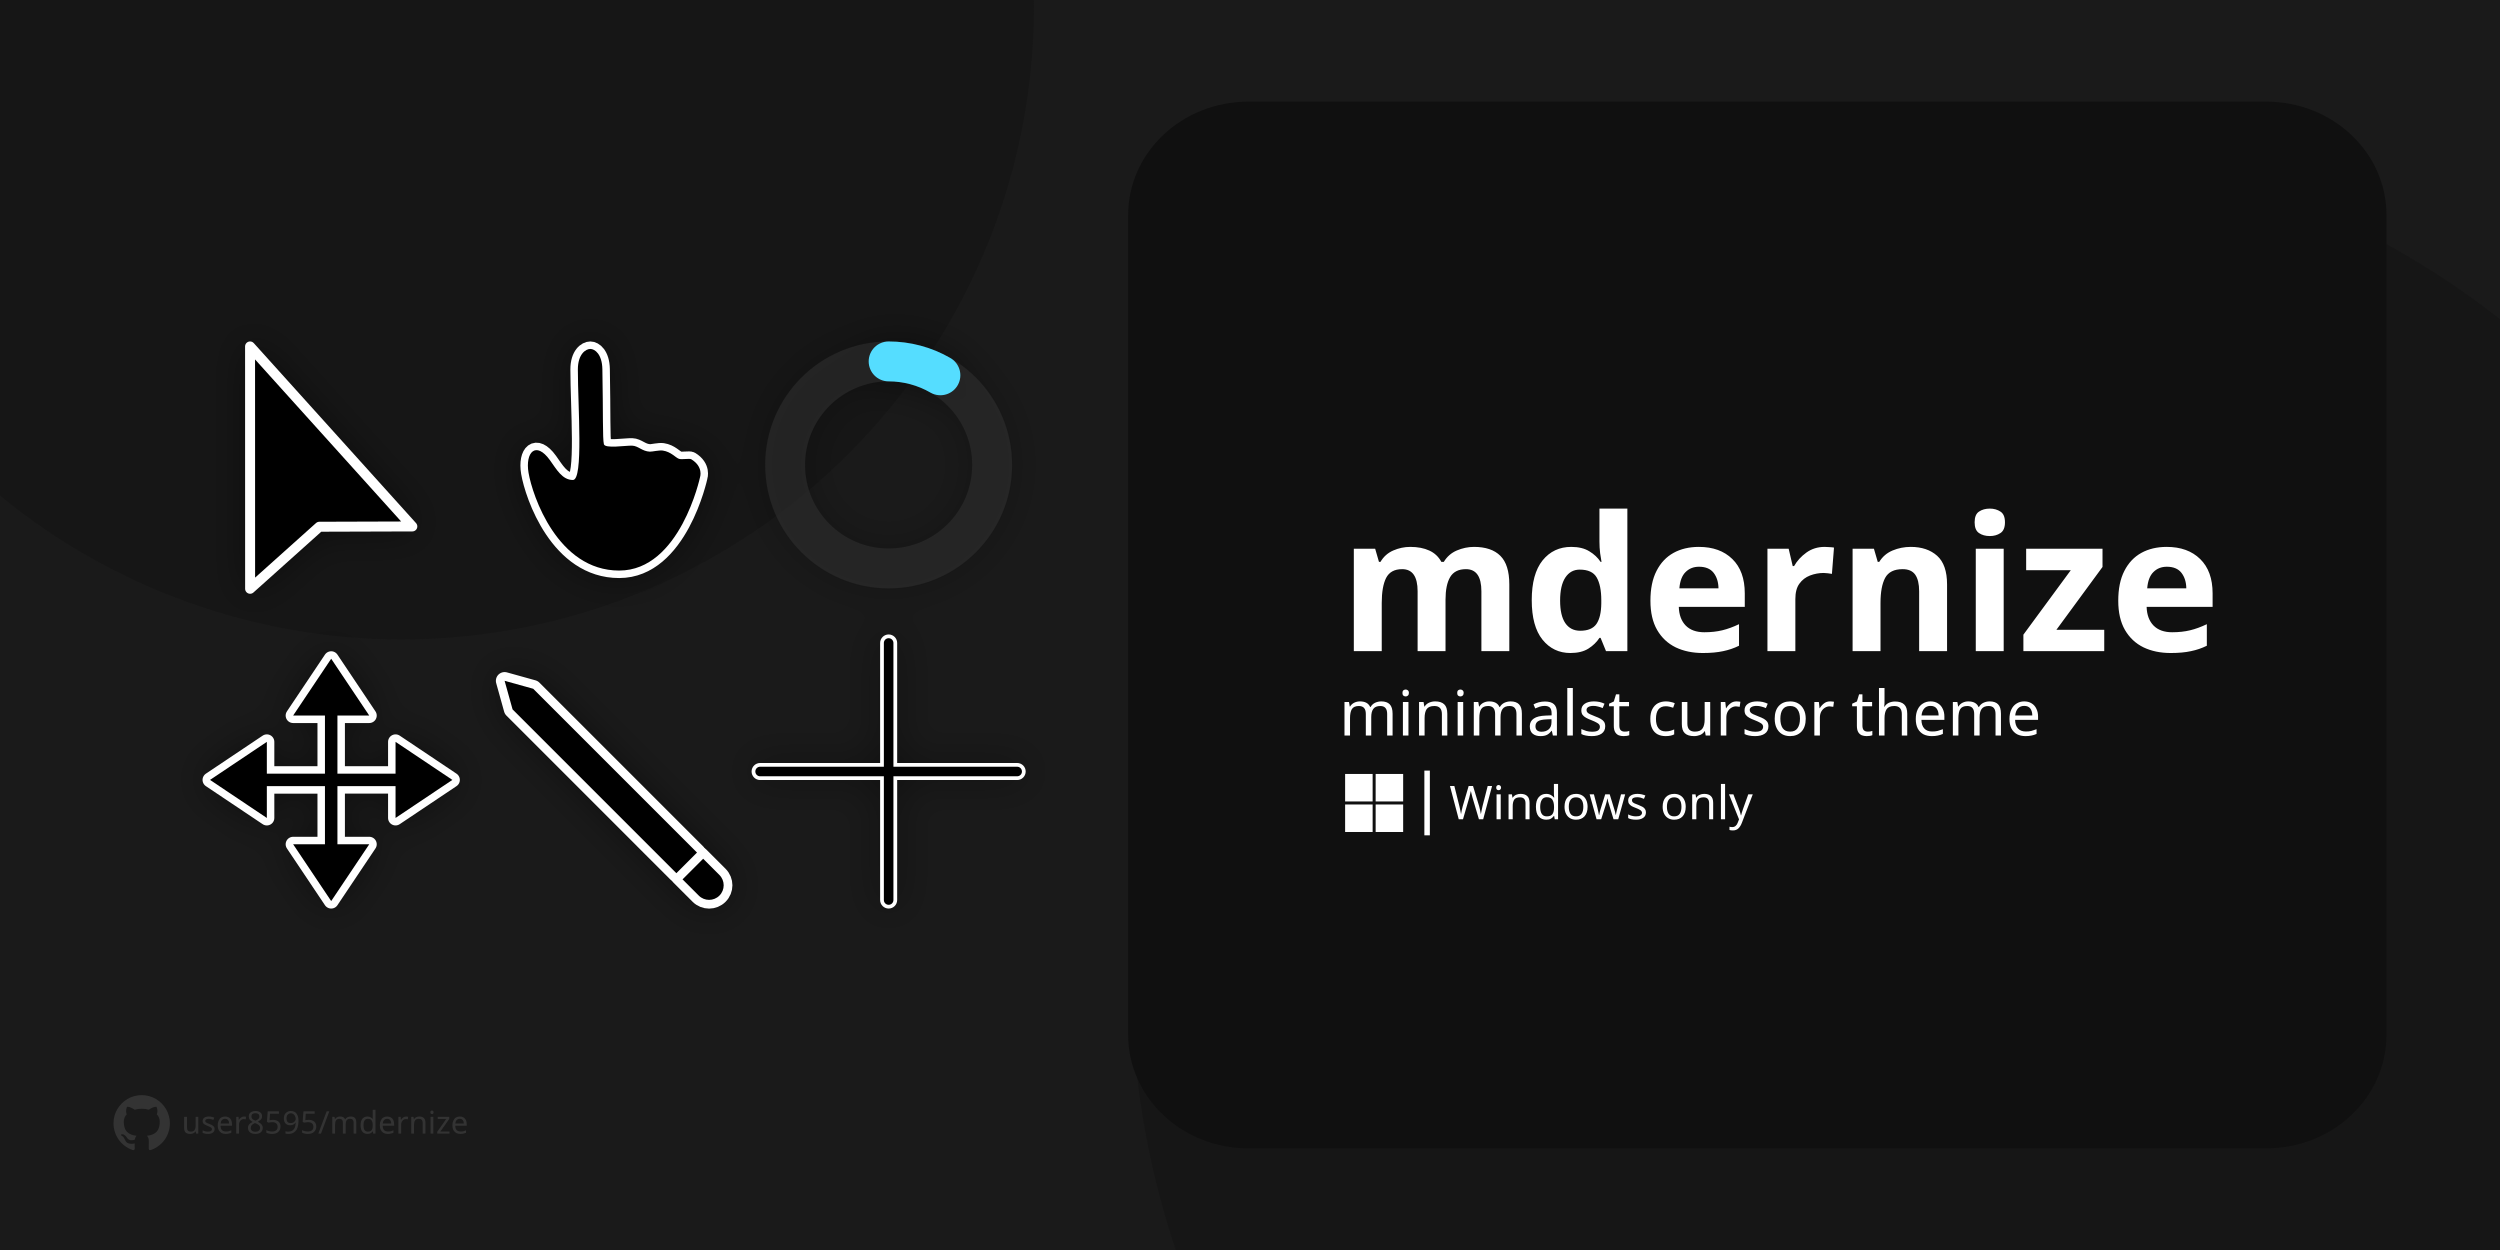
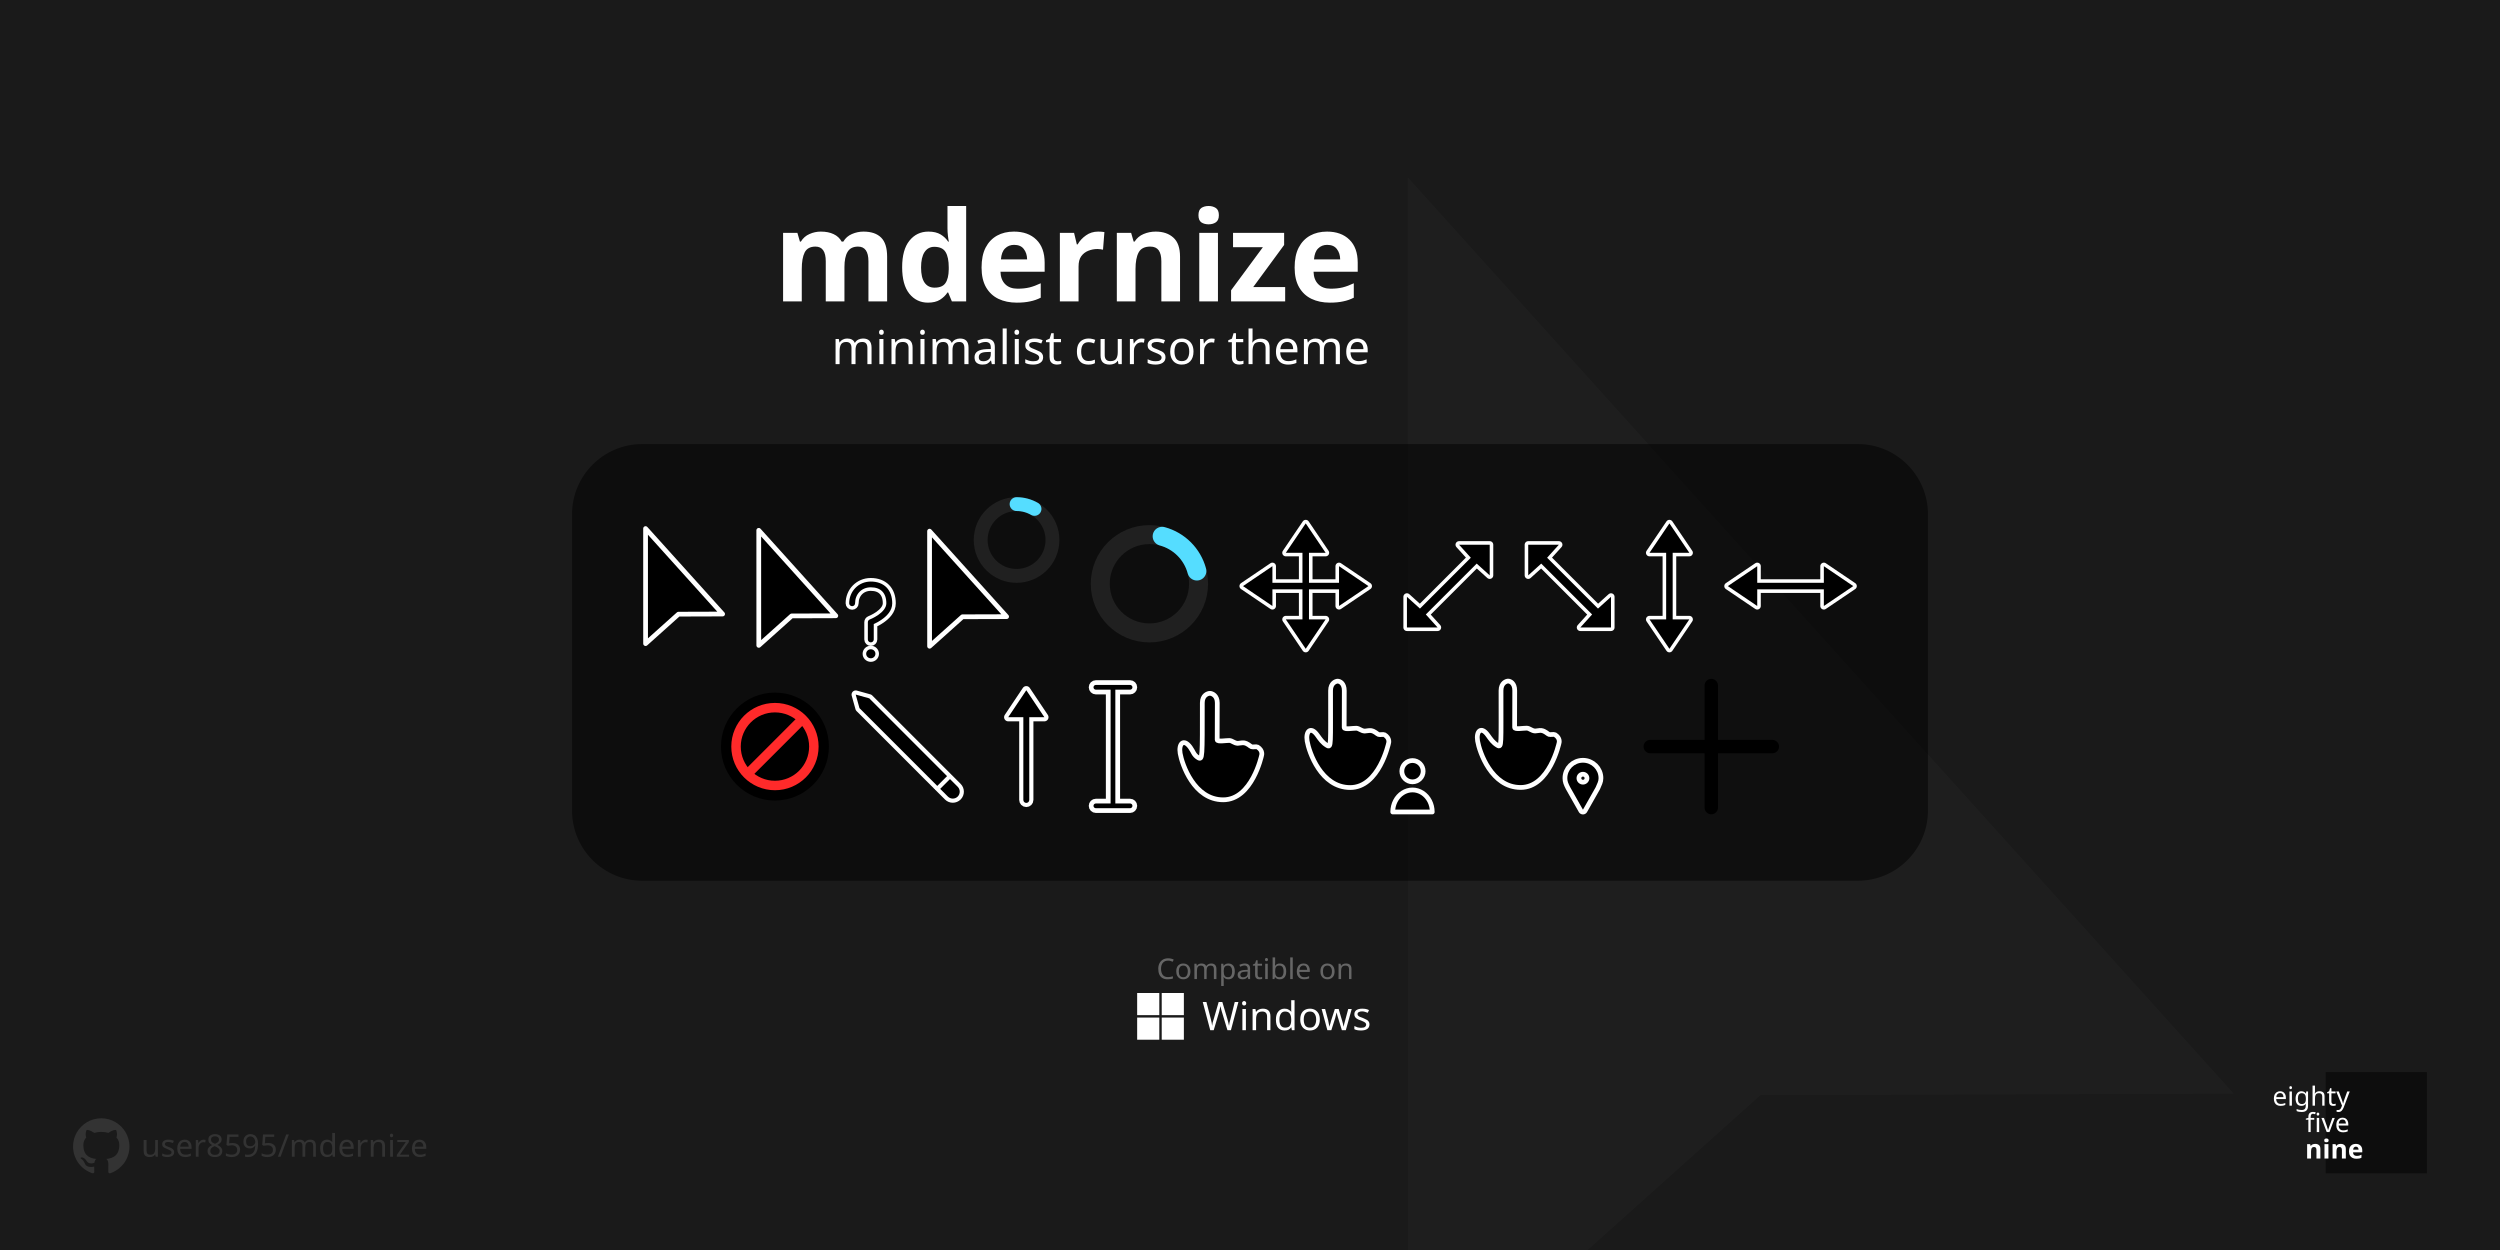
<svg xmlns="http://www.w3.org/2000/svg" width="1280" height="640" viewBox="0 0 338.667 169.333" version="1.1" id="svg1" xml:space="preserve">
  <defs id="defs1">
    <filter style="color-interpolation-filters:sRGB" id="filter18" x="-0.064" y="-0.088" width="1.123" height="1.174">
      <feFlood result="flood" in="SourceGraphic" flood-opacity="0.435" flood-color="rgb(0,0,0)" id="feFlood17" />
      <feGaussianBlur result="blur" in="SourceGraphic" stdDeviation="2.5" id="feGaussianBlur17" />
      <feOffset result="offset" in="blur" dx="0" dy="0" id="feOffset17" />
      <feComposite result="comp1" operator="in" in="flood" in2="offset" id="feComposite17" />
      <feComposite result="comp2" operator="over" in="SourceGraphic" in2="comp1" id="feComposite18" />
    </filter>
+     <clipPath clipPathUnits="userSpaceOnUse" id="clipPath11">
+       <path id="path11" style="fill:#ffffff;fill-opacity:0.02;stroke:none;stroke-width:6.881;stroke-linecap:round;stroke-linejoin:round;stroke-dasharray:none;paint-order:markers fill stroke" d="m 302.579,148.142 -64.098,0.205 -47.737,42.776 -0.032,-167.081 z" />
+     </clipPath>
  </defs>
  <g id="layer1">
-     <rect style="opacity:1;fill:#1a1a1a;stroke-width:1.633;stroke-linecap:round;stroke-linejoin:round;paint-order:markers fill stroke" id="rect2" width="338.667" height="169.333" x="3.3333333e-06" y="-1.7763568e-15" />
-     <path id="rect2-2" style="fill:#161616;fill-opacity:1;stroke-width:1.5;stroke-linecap:round;stroke-linejoin:round;paint-order:markers fill stroke" d="M 0,0 V 67.134 A 85.823,85.823 0 0 0 54.241,86.629 85.823,85.823 0 0 0 140.064,0.806 85.823,85.823 0 0 0 140.045,0 Z" />
-     <path id="rect2-9" style="fill:#161616;fill-opacity:1;stroke-width:1.5;stroke-linecap:round;stroke-linejoin:round;paint-order:markers fill stroke" d="m 227.608,26.458 a 114.67,114.67 0 0 0 -74.302,107.018 114.67,114.67 0 0 0 5.97,35.857 H 338.667 V 43.23 a 114.67,114.67 0 0 0 -29.598,-16.772 z" />
-     <rect style="fill:#101010;fill-opacity:1;stroke-width:1.06;stroke-linecap:round;stroke-linejoin:round;paint-order:markers fill stroke" id="rect2-4" width="170.459" height="141.797" x="152.83" y="13.768" rx="16.284" ry="15.357" />
-     <path fill="#0078d4" d="m 190.081,104.845 h -3.727 v 3.725 h 3.727 z m -4.135,0 h -3.727 v 3.725 h 3.727 z m 4.135,4.135 h -3.727 v 3.727 h 3.727 z m -4.135,0 h -3.727 v 3.727 h 3.727" id="path1" style="fill:#ffffff;stroke-width:0.002" />
-     <text xml:space="preserve" style="font-style:normal;font-variant:normal;font-weight:bold;font-stretch:normal;font-size:25.4px;line-height:0;font-family:Figtree;-inkscape-font-specification:'Figtree Bold';text-align:start;letter-spacing:0px;writing-mode:lr-tb;direction:ltr;text-anchor:start;fill:#ffffff;fill-opacity:1;stroke:none;stroke-width:1.5;stroke-linecap:round;stroke-linejoin:round;stroke-dasharray:none;paint-order:markers fill stroke" x="181.415" y="88.21" id="text2">
-       <tspan id="tspan2" style="font-style:normal;font-variant:normal;font-weight:bold;font-stretch:normal;font-size:25.4px;line-height:0.9;font-family:Figtree;-inkscape-font-specification:'Figtree Bold';fill:#ffffff;stroke:none;stroke-width:1.5" x="181.415" y="88.21">mdernize</tspan>
-       <tspan style="font-style:normal;font-variant:normal;font-weight:300;font-stretch:normal;font-size:8.467px;line-height:0.9;font-family:Figtree;-inkscape-font-specification:'Figtree Light';fill:#ffffff;stroke:none;stroke-width:1.5" x="181.415" y="99.64" id="tspan3">minimalst cursor theme</tspan>
-     </text>
-     <path style="fill:none;fill-opacity:1;stroke:#ffffff;stroke-width:0.744;stroke-linecap:square;stroke-linejoin:round;stroke-dasharray:none;paint-order:markers fill stroke" d="m 193.326,104.765 v 8.021" id="path3" />
-     <text xml:space="preserve" style="font-style:normal;font-variant:normal;font-weight:300;font-stretch:normal;font-size:6.301px;line-height:0.9;font-family:'Segoe UI';-inkscape-font-specification:'Segoe UI Light';text-align:start;letter-spacing:0px;writing-mode:lr-tb;direction:ltr;text-anchor:start;fill:none;fill-opacity:1;stroke:#ffffff;stroke-width:0.744;stroke-linecap:square;stroke-linejoin:round;stroke-dasharray:none;paint-order:markers fill stroke" x="196.344" y="110.981" id="text4">
-       <tspan id="tspan4" style="font-style:normal;font-variant:normal;font-weight:300;font-stretch:normal;font-family:'Segoe UI';-inkscape-font-specification:'Segoe UI Light';fill:#ffffff;stroke:none;stroke-width:0.744" x="196.344" y="110.981">Windows only</tspan>
-     </text>
-     <path d="m 18.18,148.491 q 0.503,-0.14 1.018,-0.14 0.515,0 1.012,0.14 0.503,0.14 0.916,0.388 0.42,0.248 0.77,0.598 0.35,0.35 0.598,0.77 0.248,0.414 0.382,0.91 0.14,0.496 0.14,1.012 0,0.624 -0.197,1.209 -0.191,0.579 -0.535,1.05 -0.344,0.465 -0.827,0.821 -0.477,0.356 -1.044,0.547 -0.134,0.032 -0.197,-0.032 -0.064,-0.064 -0.064,-0.153 0,-0.019 0,-0.382 0.006,-0.363 0.006,-0.668 0,-0.484 -0.261,-0.7 0.197,-0.025 0.363,-0.057 0.172,-0.038 0.35,-0.102 0.185,-0.07 0.331,-0.165 0.146,-0.095 0.28,-0.235 0.134,-0.146 0.223,-0.331 0.089,-0.185 0.14,-0.439 0.057,-0.255 0.057,-0.56 0,-0.598 -0.395,-1.024 0.026,-0.057 0.045,-0.127 0.019,-0.076 0.032,-0.21 0.019,-0.14 -0.013,-0.312 -0.026,-0.178 -0.102,-0.363 -0.013,-0.006 -0.038,-0.006 -0.026,-0.006 -0.121,0.006 -0.095,0.006 -0.204,0.038 -0.108,0.032 -0.299,0.121 -0.185,0.089 -0.382,0.235 -0.458,-0.134 -0.961,-0.134 -0.496,0 -0.948,0.134 -0.204,-0.14 -0.395,-0.229 -0.185,-0.095 -0.299,-0.127 -0.115,-0.032 -0.204,-0.038 -0.083,-0.013 -0.121,-0.006 l -0.032,0.006 q -0.076,0.185 -0.108,0.363 -0.026,0.172 -0.013,0.312 0.019,0.134 0.038,0.21 0.019,0.07 0.045,0.127 -0.395,0.426 -0.395,1.024 0,0.305 0.051,0.56 0.057,0.255 0.14,0.439 0.089,0.185 0.223,0.331 0.14,0.14 0.28,0.235 0.146,0.095 0.331,0.165 0.185,0.064 0.35,0.102 0.165,0.032 0.363,0.057 -0.191,0.172 -0.242,0.509 -0.083,0.038 -0.172,0.064 -0.083,0.025 -0.216,0.032 -0.127,0.006 -0.248,-0.019 -0.121,-0.032 -0.255,-0.127 -0.127,-0.102 -0.223,-0.267 -0.038,-0.057 -0.089,-0.115 -0.045,-0.057 -0.121,-0.121 -0.07,-0.07 -0.172,-0.115 -0.102,-0.045 -0.204,-0.045 -0.114,0.006 -0.159,0.038 -0.038,0.025 -0.013,0.07 0.026,0.038 0.07,0.076 0.045,0.038 0.108,0.07 0.108,0.057 0.223,0.242 0.121,0.185 0.165,0.299 0.026,0.064 0.057,0.121 0.032,0.057 0.089,0.134 0.064,0.07 0.159,0.121 0.102,0.051 0.229,0.089 0.134,0.032 0.325,0.032 0.197,0 0.42,-0.051 0,0.191 0.006,0.445 0.006,0.248 0.006,0.267 0,0.089 -0.07,0.153 -0.064,0.057 -0.197,0.032 -0.56,-0.191 -1.044,-0.541 -0.484,-0.356 -0.827,-0.821 -0.344,-0.471 -0.541,-1.056 -0.197,-0.585 -0.197,-1.209 0,-0.515 0.134,-1.012 0.14,-0.496 0.388,-0.91 0.248,-0.42 0.598,-0.77 0.35,-0.35 0.764,-0.598 0.42,-0.248 0.916,-0.388 z" id="text5" style="font-weight:300;font-size:8.467px;line-height:0.9;font-family:Figtree;-inkscape-font-specification:'Figtree Light';letter-spacing:0px;fill:#333333;stroke-width:1.466;stroke-linecap:square;stroke-linejoin:round;paint-order:markers fill stroke" aria-label="" />
-     <text xml:space="preserve" style="font-style:normal;font-variant:normal;font-weight:300;font-stretch:normal;font-size:4.233px;line-height:0.9;font-family:Figtree;-inkscape-font-specification:'Figtree Light';text-align:start;letter-spacing:0px;writing-mode:lr-tb;direction:ltr;text-anchor:start;fill:#333333;fill-opacity:1;stroke:none;stroke-width:1;stroke-linecap:square;stroke-linejoin:round;stroke-dasharray:none;paint-order:markers fill stroke" x="24.612" y="153.56" id="text6">
-       <tspan id="tspan5" style="font-size:4.233px;fill:#333333;stroke-width:1" x="24.612" y="153.56">user8595/mdernize</tspan>
-     </text>
-     <g id="g7" transform="translate(-1.267811,15.08357)" style="filter:url(#filter18)">
-       <path id="path1-9" style="fill:#000000;stroke:#ffffff;stroke-width:1.352;stroke-linecap:round;stroke-linejoin:round;stroke-dasharray:none;paint-order:markers fill stroke" d="m 57.125,56.232 -12.595,0.04 -9.38,8.405 -0.007,-32.83 z" />
-       <g id="layer1-5" transform="matrix(0.6759999,0,0,0.6759999,66.39567,23.20308)">
-         <g id="path1-2" />
-         <g id="path2">
-           <path style="fill:#000000;stroke:#ffffff;stroke-width:3;stroke-linecap:round;stroke-linejoin:round;paint-order:stroke markers fill" d="m 19.458,17.399 c 0,7.535 1.141,22.15 -0.991,22.15 -2.132,0 -3.27,-2.11 -4.611,-3.974 -2.817,-3.914 -4.977,-1.577 -4.282,2.529 0.773,4.571 5.821,19.596 18.163,19.596 12.22,0 16.208,-18.728 16.208,-18.728 0,0 0.715,-2.061 -1.747,-3.568 -0.376,-0.23 -1.922,0.105 -2.488,-0.097 -0.697,-0.249 -1.565,-1.407 -3.236,-1.654 -0.725,-0.107 -2.114,0.24 -2.59,0.22 -1.57,-0.068 -2.309,-1.166 -3.573,-1.205 -1.301,-0.04 -5.408,0.634 -5.637,-0.289 -0.279,-1.126 -0.136,-6.144 -0.305,-15.046 -0.056,-2.982 -1.504,-4.046 -2.409,-4.046 -0.952,0 -2.502,1.074 -2.502,4.112 z" id="path3-4" />
+     <rect style="fill:#1a1a1a;stroke-width:1.633;stroke-linecap:round;stroke-linejoin:round;paint-order:markers fill stroke" id="rect2" width="338.667" height="169.333" x="3.3333333e-06" y="-5.6843419e-14" />
+     <rect style="fill:#1a1a1a;stroke-width:1.484;stroke-linecap:round;stroke-linejoin:round;paint-order:markers fill stroke" id="rect2-0" width="318.869" height="148.555" x="9.899" y="10.389" />
+     <rect style="fill:#ffffff;stroke-width:1.633;stroke-linecap:round;stroke-linejoin:round;paint-order:markers fill stroke;fill-opacity:0.02" id="rect2-7" width="338.667" height="169.333" x="3.3333333e-06" y="-5.6843419e-14" clip-path="url(#clipPath11)" />
+     <g id="g11">
+       <g id="g9" transform="translate(9.5367432e-6,-0.9938562)">
+         <rect style="fill:#000000;fill-opacity:0.5;stroke-width:0.711;stroke-linecap:round;stroke-linejoin:round;paint-order:markers fill stroke" id="rect2-2-1" width="183.681" height="59.155" x="77.493" y="61.15" ry="9.516" />
+         <text xml:space="preserve" style="font-style:normal;font-variant:normal;font-weight:600;font-stretch:normal;font-size:16.997px;line-height:0.5;font-family:Figtree;-inkscape-font-specification:'Figtree Semi-Bold';text-align:center;letter-spacing:0px;writing-mode:lr-tb;direction:ltr;text-anchor:middle;fill:#000000;fill-opacity:0.5;stroke-width:4.38;stroke-linejoin:round;paint-order:stroke fill markers" x="169.01" y="41.821" id="text1">
+           <tspan id="tspan1" style="font-style:normal;font-variant:normal;font-weight:600;font-stretch:normal;line-height:0.5;font-family:Figtree;-inkscape-font-specification:'Figtree Semi-Bold';text-align:center;text-anchor:middle;fill:#ffffff;fill-opacity:1;stroke-width:4.38" x="169.01" y="41.821">mdernize</tspan>
+           <tspan style="font-style:normal;font-variant:normal;font-weight:300;font-stretch:normal;font-size:6.35px;line-height:0.5;font-family:Figtree;-inkscape-font-specification:'Figtree Light';text-align:center;text-anchor:middle;fill:#ffffff;fill-opacity:1;stroke-width:4.38" x="169.01" y="50.319" id="tspan2">minimalist cursor theme</tspan>
+         </text>
+       </g>
+       <g id="g16" transform="translate(-1.192239,12.23531)">
+         <g id="layer1-5" transform="matrix(0.3209875,0,0,0.3209875,175.1944,76.67583)">
+           <g id="path1" />
+           <g id="path2">
+             <g id="g2" transform="translate(1.166729,3.268765)">
+               <circle style="fill:#000000;stroke:#ffffff;stroke-width:2;stroke-linecap:round;stroke-linejoin:round;stroke-dasharray:none;paint-order:markers fill stroke" id="path10-4" cx="52.867" cy="45.204" r="4.495" />
+               <path style="fill:#000000;stroke:#ffffff;stroke-width:2;stroke-linecap:round;stroke-linejoin:round;stroke-dasharray:none;paint-order:markers fill stroke" id="path10-8-3" d="m 61.207,-62.421 a 8.34,9.302 0 0 1 -4.17,8.055 8.34,9.302 0 0 1 -8.34,0 8.34,9.302 0 0 1 -4.17,-8.055 h 8.34 z" transform="scale(1,-1)" />
+             </g>
+             <path style="fill:#000000;stroke:#ffffff;stroke-width:2;stroke-linecap:round;stroke-linejoin:round;stroke-dasharray:none;paint-order:markers fill stroke" d="m 19.457,14.445 c -0.038,23.038 0.375,24.282 -1.519,23.129 -1.894,-1.153 -2.741,-2.461 -4.082,-4.325 -2.817,-3.914 -4.977,-1.577 -4.282,2.529 0.773,4.571 5.821,19.596 18.163,19.596 12.22,0 16.208,-18.728 16.208,-18.728 0,0 0.715,-2.061 -1.747,-3.568 -0.376,-0.23 -1.922,0.105 -2.488,-0.097 -0.697,-0.249 -1.565,-1.407 -3.236,-1.654 -0.725,-0.107 -2.114,0.24 -2.59,0.22 -1.57,-0.068 -2.309,-1.166 -3.573,-1.205 -1.301,-0.04 -5.108,0.662 -5.108,-0.289 0,-1.166 0.042,-6.672 0.042,-15.575 0,-3.15 -1.883,-4 -2.788,-4 -0.759,0 -2.994,0.766 -2.999,3.967 z" id="path3-4-5" />
+           </g>
+         </g>
+         <path id="path4" style="stroke:none;stroke-width:0.481;stroke-linecap:round;stroke-linejoin:round;stroke-dasharray:none;paint-order:stroke markers fill" d="m 233.015,79.724 c -0.499,6.7e-5 -0.909,0.411 -0.909,0.91 v 7.358 h -7.358 c -0.498,6.7e-5 -0.91,0.41 -0.91,0.909 6e-5,0.499 0.411,0.91 0.91,0.91 h 7.358 v 7.357 6.42e-4 c 7e-5,0.498 0.411,0.909 0.909,0.909 0.498,-6.8e-5 0.91,-0.41 0.91,-0.909 v -6.42e-4 -7.357 h 7.357 6.5e-4 c 0.499,-6.7e-5 0.909,-0.411 0.909,-0.91 -7e-5,-0.498 -0.411,-0.909 -0.909,-0.909 h -6.5e-4 -7.357 v -7.358 c -7e-5,-0.499 -0.411,-0.91 -0.91,-0.91 z" />
+         <g id="layer1-2" transform="matrix(0.3209875,0,0,0.3209875,141.0919,78.02967)">
+           <g id="path1-3" />
+           <path id="path3" style="fill:#000000;stroke:#ffffff;stroke-width:4;stroke-linecap:round;stroke-linejoin:round;stroke-dasharray:none;paint-order:stroke fill markers" d="m 26.646,7.853 a 1,1 0 0 0 -1,1 1,1 0 0 0 1,1 h 6.221 V 57.879 h -6.221 a 1,1 0 0 0 -1,1 1,1 0 0 0 1,1 h 14.439 a 1,1 0 0 0 1,-1 1,1 0 0 0 -1,-1 H 34.867 V 9.854 h 6.219 a 1,1 0 0 0 1,-1 1,1 0 0 0 -1,-1 h -7.219 z" />
+         </g>
+         <g id="layer1-6" transform="matrix(0.3209875,0,0,0.3209875,95.30085,78.02951)">
+           <g id="path1-8" />
+           <g id="path2-5">
+             <circle style="fill:#000000;stroke:none;stroke-width:5;stroke-linecap:round;stroke-linejoin:round;stroke-dasharray:none;paint-order:markers fill stroke" id="path3-8" cx="33.867" cy="33.867" r="22.78" />
+             <g id="g4" transform="matrix(0.8712103,0,0,0.8712103,4.361678,4.361678)" style="stroke-width:1.148">
+               <circle style="fill:none;stroke:#ff2a2a;stroke-width:4.591;stroke-linecap:round;stroke-linejoin:round;stroke-dasharray:none;paint-order:markers fill stroke" id="path3-7" cx="33.867" cy="33.867" r="18.851" />
+               <path style="fill:none;stroke:#ff2a2a;stroke-width:4.591;stroke-linecap:round;stroke-linejoin:round;stroke-dasharray:none;paint-order:stroke markers fill" d="m 45.737,21.996 -23.741,23.741" id="path4-6" />
+             </g>
+           </g>
+         </g>
+         <g id="layer1-3" transform="matrix(0.3209875,0,0,0.3209875,129.3511,78.19005)">
+           <g id="path1-4" />
+           <g id="path2-1">
+             <g id="path3-1">
+               <path style="stroke-linecap:round;stroke-linejoin:round;paint-order:markers fill stroke" d="M 33.867,11.838 V 55.896" id="path5" />
+               <path id="path6" style="fill:#000000;stroke:#ffffff;stroke-width:3.5;stroke-linecap:round;stroke-linejoin:round;stroke-dasharray:none;paint-order:stroke markers fill" d="M 33.867,9.587 26.241,20.97 h 6.376 v 34.926 a 1.25,1.25 0 0 0 1.25,1.25 1.25,1.25 0 0 0 1.25,-1.25 V 20.97 h 6.375 z" />
+             </g>
+           </g>
+         </g>
+         <g id="layer1-8" transform="matrix(0.3209875,0,0,0.3209875,113.2853,78.02976)">
+           <g id="path1-40" />
+           <g id="path2-7">
+             <g id="g13" transform="matrix(1.033364,-1.033364,1.033364,1.033364,-27.05387,26.73758)" style="stroke-width:0.684">
+               <path d="m 28.027,47.594 h -4 v 3.75 c 0,1.105 0.895,2 2,2 1.105,0 2,-0.896 2,-2 z" style="fill:#000000;stroke:#ffffff;stroke-width:2.395;stroke-linecap:round;stroke-linejoin:round;stroke-dasharray:none;paint-order:stroke markers fill" id="path9" />
+               <path d="m 26.027,11.689 -2,3.544 v 31.765 h 4 v -31.765 z" style="fill:#000000;stroke:#ffffff;stroke-width:2.395;stroke-linecap:round;stroke-linejoin:round;stroke-dasharray:none;paint-order:stroke markers fill" id="path8" />
+             </g>
+           </g>
+         </g>
+         <g id="layer1-14" transform="matrix(0.3209875,0,0,0.3209875,157.9904,77.59043)">
+           <g id="path1-60" />
+           <g id="path2-71">
+             <path style="fill:#000000;stroke:#ffffff;stroke-width:2;stroke-linecap:round;stroke-linejoin:round;stroke-dasharray:none;paint-order:markers fill stroke" d="m 18.928,16.771 c -7.3e-5,23.038 0.122,24.282 -1.772,23.129 -1.894,-1.153 -1.959,-2.461 -3.3,-4.325 -2.817,-3.914 -4.977,-1.577 -4.282,2.529 0.773,4.571 5.821,19.596 18.163,19.596 12.22,0 16.208,-18.728 16.208,-18.728 0,0 0.715,-2.061 -1.747,-3.568 -0.376,-0.23 -1.922,0.105 -2.488,-0.097 -0.697,-0.249 -1.565,-1.407 -3.236,-1.654 -0.725,-0.107 -2.114,0.24 -2.59,0.22 -1.57,-0.068 -2.309,-1.166 -3.573,-1.205 -1.301,-0.04 -5.108,0.662 -5.108,-0.289 0,-1.166 0.042,-6.672 0.042,-15.575 0,-3.15 -2.198,-4.036 -3.104,-4.036 -0.928,0 -3.213,0.794 -3.213,4.003 z" id="path3-4" />
+           </g>
+         </g>
+         <g id="layer1-33" transform="matrix(0.3209875,0,0,0.3209875,198.2841,76.66484)">
+           <g id="path1-5" />
+           <path id="path4-9" style="fill:#000000;stroke:#ffffff;stroke-width:4;stroke-linecap:square;stroke-linejoin:round;stroke-dasharray:none;paint-order:stroke markers fill" d="m 54.034,44.909 c -3.643,2.29e-4 -6.596,2.936 -6.596,6.557 0.004,1.319 0.353,2.085 1.158,3.693 l 5.437,9.599 5.391,-9.518 c 0.72,-1.783 1.204,-2.423 1.205,-3.774 9.3e-5,-3.622 -2.953,-6.557 -6.596,-6.557 z m 0,3.876 c 1.49,-1.86e-4 2.697,1.2 2.697,2.681 1.87e-4,1.481 -1.208,2.682 -2.697,2.681 -1.49,-1.35e-4 -2.697,-1.201 -2.697,-2.681 1.37e-4,-1.481 1.207,-2.681 2.697,-2.681 z" />
+           <path style="fill:#000000;stroke:#ffffff;stroke-width:2;stroke-linecap:round;stroke-linejoin:round;stroke-dasharray:none;paint-order:markers fill stroke" d="m 19.457,14.445 c -0.038,23.038 0.375,24.282 -1.519,23.129 -1.894,-1.153 -2.741,-2.461 -4.082,-4.325 -2.817,-3.914 -4.977,-1.577 -4.282,2.529 0.773,4.571 5.821,19.596 18.163,19.596 12.22,0 16.208,-18.728 16.208,-18.728 0,0 0.715,-2.061 -1.747,-3.568 -0.376,-0.23 -1.922,0.105 -2.488,-0.097 -0.697,-0.249 -1.565,-1.407 -3.236,-1.654 -0.725,-0.107 -2.114,0.24 -2.59,0.22 -1.57,-0.068 -2.309,-1.166 -3.573,-1.205 -1.301,-0.04 -5.108,0.662 -5.108,-0.289 0,-1.166 0.042,-6.672 0.042,-15.575 0,-3.15 -1.883,-4 -2.788,-4 -0.759,0 -2.994,0.766 -2.999,3.967 z" id="path3-4-8" />
        </g>
      </g>
-       <g id="layer1-4" transform="matrix(0.6759999,0,0,0.6759999,23.23989,67.67373)">
-         <g id="path1-23" />
-         <g id="path2-2">
-           <path id="path4-4" style="stroke:#ffffff;stroke-width:3;stroke-linecap:round;stroke-linejoin:round;stroke-dasharray:none;paint-order:stroke markers fill" d="M 33.867,9.587 26.241,20.97 h 6.375 V 32.617 H 20.97 V 26.241 L 9.587,33.867 20.97,41.493 v -6.375 h 11.646 v 11.646 h -6.375 l 7.626,11.383 7.626,-11.383 H 35.116 V 35.117 h 11.647 v 6.375 L 58.146,33.867 46.763,26.241 v 6.376 H 35.116 V 20.97 h 6.376 z" />
+       <g id="g6">
+         <path id="path1-9" style="fill:#000000;stroke:#ffffff;stroke-width:0.642;stroke-linecap:round;stroke-linejoin:round;stroke-dasharray:none;paint-order:markers fill stroke" d="m 97.89,83.18 -5.98,0.019 -4.454,3.991 -0.003,-15.589 z" />
+         <g id="layer1-7" transform="matrix(0.3209875,0,0,0.3209875,215.2797,68.52539)">
+           <g id="path1-95" />
+           <g id="path2-4">
+             <path id="path4-4" style="stroke:#ffffff;stroke-width:3;stroke-linecap:round;stroke-linejoin:round;stroke-dasharray:none;paint-order:stroke markers fill" d="M 33.867,60.332 42.266,47.924 h -7.023 V 19.81 h 7.023 L 33.867,7.402 25.467,19.81 H 32.489 V 47.924 h -7.022 z" />
+           </g>
+         </g>
+         <g id="g3" transform="matrix(0.3209875,0,0,0.3209875,295.385,9.241959)">
+           <g id="g5">
+             <path id="path1-79" style="fill:#000000;stroke:#ffffff;stroke-width:2;stroke-linecap:round;stroke-linejoin:round;stroke-dasharray:none;paint-order:markers fill stroke" d="m -495.415,231.448 -18.631,0.059 -13.876,12.434 -0.011,-48.566 z" />
+             <circle style="opacity:0.5;fill:none;stroke:#333333;stroke-width:5.842;stroke-linecap:round;stroke-linejoin:round;stroke-dasharray:none;paint-order:stroke markers fill" id="path3-0-4-8-8-5-6-2-2-7-06-8" cx="-491.215" cy="199.101" r="15.148" />
+           </g>
+           <path style="fill:none;stroke:#55ddff;stroke-width:5.842;stroke-linecap:round;stroke-linejoin:round;stroke-dasharray:none;paint-order:stroke markers fill" id="path3-0-3-6-4-8-9-3-0-6-5-18-8" d="m -491.215,183.952 a 15.148,15.148 0 0 1 7.574,2.03" />
+         </g>
+         <g id="layer1-60" transform="matrix(0.3209875,0,0,0.3209875,201.7597,68.52539)">
+           <g id="path1-6" />
+           <g id="path2-6">
+             <path id="path4-4-1" style="stroke:#ffffff;stroke-width:3;stroke-linecap:round;stroke-linejoin:round;stroke-dasharray:none;paint-order:stroke markers fill" d="M 51.333,51.333 H 38.396 L 43.363,45.838 21.895,24.371 16.4,29.337 V 16.4 h 12.937 l -4.965,5.494 21.467,21.467 5.494,-4.965 z" />
+           </g>
+         </g>
+         <g id="layer1-37" transform="matrix(0.3209875,0,0,0.3209875,185.3292,68.52539)">
+           <g id="path1-88" />
+           <g id="path2-2">
+             <path id="path4-4-9" style="stroke:#ffffff;stroke-width:3;stroke-linecap:round;stroke-linejoin:round;stroke-dasharray:none;paint-order:stroke markers fill" d="m 16.4,51.333 h 12.937 l -4.966,-5.495 21.467,-21.467 5.495,4.966 V 16.4 H 38.396 l 4.965,5.494 -21.467,21.467 -5.494,-4.965 z" />
+           </g>
+         </g>
+         <g id="layer1-54" transform="matrix(0.3209875,0,0,0.3209875,100.1832,68.76332)">
+           <path id="path1-2" style="fill:#000000;stroke:#ffffff;stroke-width:2;stroke-linecap:round;stroke-linejoin:round;stroke-dasharray:none;paint-order:markers fill stroke" d="M 40.628,45.656 21.997,45.716 8.121,58.149 8.11,9.584 Z" />
+           <path style="fill:#000000;stroke:#ffffff;stroke-width:3;stroke-linecap:round;stroke-linejoin:round;stroke-dasharray:none;paint-order:stroke markers fill" d="m 55.4,31.208 c -5.238,0 -9.128,4.165 -9.128,9.181 a 1.245,1.216 0 0 0 1.245,1.216 1.245,1.216 0 0 0 1.245,-1.216 c 0,-3.835 2.712,-6.749 6.638,-6.749 2.19,0 3.759,0.632 4.834,1.729 1.075,1.097 1.719,2.746 1.719,5.02 0,1.888 -1.578,3.609 -3.381,4.871 -1.803,1.262 -3.623,1.958 -3.623,1.958 a 1.245,1.216 0 0 0 -0.796,1.134 v 7.307 a 1.245,1.216 0 0 0 1.246,1.216 1.245,1.216 0 0 0 1.245,-1.216 V 49.136 c 0.748,-0.326 1.924,-0.879 3.379,-1.898 2.096,-1.468 4.419,-3.728 4.419,-6.849 0,-2.734 -0.809,-5.069 -2.41,-6.702 -1.6,-1.633 -3.929,-2.479 -6.632,-2.479 z" id="path3-09" />
+           <ellipse style="fill:#000000;stroke:#ffffff;stroke-width:3;stroke-linecap:round;stroke-linejoin:round;stroke-dasharray:none;paint-order:stroke markers fill" id="path2-73" cx="55.395" cy="61.688" rx="1.953" ry="1.908" />
+         </g>
+         <g id="layer1-1" transform="matrix(0.3209875,0,0,0.3209875,231.688,68.52539)">
+           <g id="path1-65" />
+           <g id="path2-75">
+             <path id="path4-4-4" style="stroke:#ffffff;stroke-width:3;stroke-linecap:round;stroke-linejoin:round;stroke-dasharray:none;paint-order:stroke markers fill" d="m 7.402,33.867 12.408,8.399 v -7.023 h 28.114 v 7.023 L 60.332,33.867 47.924,25.467 V 32.489 H 19.81 v -7.022 z" />
+           </g>
+         </g>
+         <g id="layer1-35" transform="matrix(0.3209875,0,0,0.3209875,166.0104,68.52539)">
+           <g id="path1-1" />
+           <g id="path2-20">
+             <path id="path4-4-16" style="stroke:#ffffff;stroke-width:3;stroke-linecap:round;stroke-linejoin:round;stroke-dasharray:none;paint-order:stroke markers fill" d="M 33.867,7.402 25.467,19.81 H 32.489 V 32.489 H 19.81 V 25.467 L 7.402,33.867 19.81,42.266 V 35.243 H 32.489 V 47.924 H 25.467 L 33.867,60.332 42.266,47.924 H 35.243 V 35.243 h 12.681 v 7.023 L 60.332,33.867 47.924,25.467 V 32.489 H 35.243 V 19.81 h 7.023 z" />
+           </g>
+         </g>
+         <g id="g1" transform="matrix(0.3209875,0,0,0.3209875,291.2918,19.10121)">
+           <circle style="opacity:0.5;fill:none;stroke:#333333;stroke-width:8;stroke-linecap:round;stroke-linejoin:round;stroke-dasharray:none;paint-order:stroke markers fill" id="path3-0-4" cx="-422.396" cy="186.855" r="20.744" />
+           <path style="fill:none;stroke:#55ddff;stroke-width:8;stroke-linecap:round;stroke-linejoin:round;stroke-dasharray:none;paint-order:stroke markers fill" id="path3-0-3-6" d="m -417.027,166.818 a 20.744,20.744 0 0 1 14.668,14.668" />
        </g>
      </g>
-       <g id="g6" transform="matrix(0.6759999,0,0,0.6759999,237.4307,119.0912)">
-         <circle style="opacity:0.5;fill:none;stroke:#333333;stroke-width:8;stroke-linecap:round;stroke-linejoin:round;stroke-dasharray:none;paint-order:stroke markers fill" id="path3-0-4-8-8-5-6-2-2-7-06-8" cx="-171.275" cy="-105.315" r="20.744" />
-         <path style="fill:none;stroke:#55ddff;stroke-width:8;stroke-linecap:round;stroke-linejoin:round;stroke-dasharray:none;paint-order:stroke markers fill" id="path3-0-3-6-4-8-9-3-0-6-5-18-8" d="m -171.275,-126.058 a 20.744,20.744 0 0 1 10.372,2.779" />
+       <g id="g7" transform="translate(9.5367432e-6,2.689961)">
+         <g id="g10" transform="matrix(1.380732,0,0,1.380732,-76.59324,-47.75048)">
+           <path fill="#0078d4" d="m 171.625,130.061 h -2.173 v 2.172 h 2.173 z m -2.41,0 h -2.173 v 2.172 h 2.173 z m 2.41,2.41 h -2.173 v 2.173 h 2.173 z m -2.41,0 h -2.173 v 2.173 h 2.173" id="path1-68" style="fill:#ffffff;stroke-width:0.001" />
+           <text xml:space="preserve" style="font-style:normal;font-variant:normal;font-weight:300;font-stretch:normal;font-size:3.881px;line-height:0.5;font-family:Figtree;-inkscape-font-specification:'Figtree Light';text-align:start;letter-spacing:0px;writing-mode:lr-tb;direction:ltr;text-anchor:start;fill:#ffffff;fill-opacity:1;stroke-width:2;stroke-linejoin:round;paint-order:stroke fill markers" x="173.429" y="133.706" id="text9">
+             <tspan id="tspan9" style="font-size:3.881px;text-align:start;text-anchor:start;stroke-width:2" x="173.429" y="133.706">Windows</tspan>
+           </text>
+         </g>
+         <text xml:space="preserve" style="font-style:normal;font-variant:normal;font-weight:300;font-stretch:normal;font-size:3.881px;line-height:0.5;font-family:Figtree;-inkscape-font-specification:'Figtree Light';text-align:start;letter-spacing:0px;writing-mode:lr-tb;direction:ltr;text-anchor:start;fill:#666666;fill-opacity:1;stroke-width:2;stroke-linejoin:round;paint-order:stroke fill markers" x="156.671" y="129.94" id="text10">
+           <tspan id="tspan10" style="fill:#666666;stroke-width:2" x="156.671" y="129.94">Compatible on</tspan>
+         </text>
      </g>
-       <g id="layer1-1" transform="matrix(0.6759999,0,0,0.6759999,61.56702,69.08328)">
-         <g id="path1-8" />
-         <g id="path2-9">
-           <g id="g13" transform="matrix(1.033364,-1.033364,1.033364,1.033364,-27.05387,26.73758)" style="stroke-width:0.684">
-             <path d="m 28.027,47.594 h -4 v 3.75 c 0,1.105 0.895,2 2,2 1.105,0 2,-0.896 2,-2 z" style="fill:#000000;stroke:#ffffff;stroke-width:2.395;stroke-linecap:round;stroke-linejoin:round;stroke-dasharray:none;paint-order:stroke markers fill" id="path9" />
-             <path d="m 26.027,11.689 -2,3.544 v 31.765 h 4 v -31.765 z" style="fill:#000000;stroke:#ffffff;stroke-width:2.395;stroke-linecap:round;stroke-linejoin:round;stroke-dasharray:none;paint-order:stroke markers fill" id="path8" />
-           </g>
-         </g>
-       </g>
-       <g id="layer1-3" transform="matrix(0.6759999,0,0,0.6759999,98.75481,66.53543)">
-         <path style="stroke-linecap:round;stroke-linejoin:round;paint-order:markers fill stroke" d="M 33.867,10.346 V 57.387" id="path2-8" />
-         <path id="path3-7" style="stroke:#ffffff;stroke-width:1.5;stroke-linecap:round;stroke-linejoin:round;stroke-dasharray:none;paint-order:stroke markers fill" d="M 33.868,7.153 A 0.958,0.958 0 0 0 32.91,8.111 V 32.91 H 8.111 a 0.958,0.958 0 0 0 -0.958,0.958 0.958,0.958 0 0 0 0.958,0.958 H 32.91 v 24.796 a 0.958,0.958 0 0 0 0.958,0.958 0.958,0.958 0 0 0 0.958,-0.958 V 34.826 h 24.796 a 0.958,0.958 0 0 0 0.958,-0.958 0.958,0.958 0 0 0 -0.958,-0.958 H 34.826 V 8.111 A 0.958,0.958 0 0 0 33.868,7.153 Z" />
-       </g>
+     </g>
+     <g id="g8" transform="translate(-9.5367434e-7,25.83303)">
+       <rect style="fill:#000000;fill-opacity:0.5;stroke-width:1.128;stroke-linejoin:round;paint-order:stroke fill markers" id="rect14" width="13.714" height="13.714" x="315.053" y="119.397" />
+       <text xml:space="preserve" style="font-style:normal;font-variant:normal;font-weight:normal;font-stretch:normal;font-size:3.581px;line-height:1;font-family:Archivo;-inkscape-font-specification:Archivo;text-align:start;letter-spacing:0px;writing-mode:lr-tb;direction:ltr;text-anchor:start;fill:#000000;fill-opacity:1;stroke-width:1.128;stroke-linejoin:round;paint-order:stroke fill markers" x="326.686" y="123.946" id="text12">
+         <tspan id="tspan12" style="line-height:1;text-align:end;text-anchor:end;fill:#ffffff;stroke-width:1.128" x="326.686" y="123.946">eighty</tspan>
+         <tspan style="font-style:normal;font-variant:normal;font-weight:500;font-stretch:normal;line-height:1;font-family:Archivo;-inkscape-font-specification:'Archivo Medium';text-align:end;text-anchor:end;fill:#ffffff;stroke-width:1.128" x="326.686" y="127.527" id="tspan13">five</tspan>
+         <tspan style="font-style:normal;font-variant:normal;font-weight:bold;font-stretch:normal;line-height:1;font-family:Archivo;-inkscape-font-specification:'Archivo Bold';text-align:end;text-anchor:end;fill:#ffffff;stroke-width:1.128" x="326.686" y="131.108" id="tspan14">nine</tspan>
+       </text>
+     </g>
+     <g id="g15" transform="translate(-2.337525,23.82865)">
+       <path d="m 15.039,127.8 q 0.503,-0.14 1.018,-0.14 0.515,0 1.012,0.14 0.503,0.14 0.916,0.388 0.42,0.248 0.77,0.598 0.35,0.35 0.598,0.77 0.248,0.414 0.382,0.91 0.14,0.496 0.14,1.012 0,0.624 -0.197,1.209 -0.191,0.579 -0.535,1.05 -0.344,0.465 -0.827,0.821 -0.477,0.356 -1.044,0.547 -0.134,0.032 -0.197,-0.032 -0.064,-0.064 -0.064,-0.153 0,-0.019 0,-0.382 0.006,-0.363 0.006,-0.668 0,-0.484 -0.261,-0.7 0.197,-0.025 0.363,-0.057 0.172,-0.038 0.35,-0.102 0.185,-0.07 0.331,-0.165 0.146,-0.095 0.28,-0.235 0.134,-0.146 0.223,-0.331 0.089,-0.185 0.14,-0.439 0.057,-0.255 0.057,-0.56 0,-0.598 -0.395,-1.024 0.026,-0.057 0.045,-0.127 0.019,-0.076 0.032,-0.21 0.019,-0.14 -0.013,-0.312 -0.026,-0.178 -0.102,-0.363 -0.013,-0.006 -0.038,-0.006 -0.026,-0.006 -0.121,0.006 -0.095,0.006 -0.204,0.038 -0.108,0.032 -0.299,0.121 -0.185,0.089 -0.382,0.235 -0.458,-0.134 -0.961,-0.134 -0.496,0 -0.948,0.134 -0.204,-0.14 -0.395,-0.229 -0.185,-0.095 -0.299,-0.127 -0.115,-0.032 -0.204,-0.038 -0.083,-0.013 -0.121,-0.006 l -0.032,0.006 q -0.076,0.185 -0.108,0.363 -0.026,0.172 -0.013,0.312 0.019,0.134 0.038,0.21 0.019,0.07 0.045,0.127 -0.395,0.426 -0.395,1.024 0,0.305 0.051,0.56 0.057,0.255 0.14,0.439 0.089,0.185 0.223,0.331 0.14,0.14 0.28,0.235 0.146,0.095 0.331,0.165 0.185,0.064 0.35,0.102 0.165,0.032 0.363,0.057 -0.191,0.172 -0.242,0.509 -0.083,0.038 -0.172,0.064 -0.083,0.025 -0.216,0.032 -0.127,0.006 -0.248,-0.019 -0.121,-0.032 -0.255,-0.127 -0.127,-0.102 -0.223,-0.267 -0.038,-0.057 -0.089,-0.115 -0.045,-0.057 -0.121,-0.121 -0.07,-0.07 -0.172,-0.115 -0.102,-0.045 -0.204,-0.045 -0.114,0.006 -0.159,0.038 -0.038,0.025 -0.013,0.07 0.026,0.038 0.07,0.076 0.045,0.038 0.108,0.07 0.108,0.057 0.223,0.242 0.121,0.185 0.165,0.299 0.026,0.064 0.057,0.121 0.032,0.057 0.089,0.134 0.064,0.07 0.159,0.121 0.102,0.051 0.229,0.089 0.134,0.032 0.325,0.032 0.197,0 0.42,-0.051 0,0.191 0.006,0.445 0.006,0.248 0.006,0.267 0,0.089 -0.07,0.153 -0.064,0.057 -0.197,0.032 -0.56,-0.191 -1.044,-0.541 -0.484,-0.356 -0.827,-0.821 -0.344,-0.471 -0.541,-1.056 -0.197,-0.585 -0.197,-1.209 0,-0.515 0.134,-1.012 0.14,-0.496 0.388,-0.91 0.248,-0.42 0.598,-0.77 0.35,-0.35 0.764,-0.598 0.42,-0.248 0.916,-0.388 z" id="text5" style="font-weight:300;font-size:8.467px;line-height:0.9;font-family:Figtree;-inkscape-font-specification:'Figtree Light';letter-spacing:0px;fill:#333333;stroke-width:1.466;stroke-linecap:square;stroke-linejoin:round;paint-order:markers fill stroke" aria-label="" />
+       <text xml:space="preserve" style="font-style:normal;font-variant:normal;font-weight:300;font-stretch:normal;font-size:4.233px;line-height:0.9;font-family:Figtree;-inkscape-font-specification:'Figtree Light';text-align:start;letter-spacing:0px;writing-mode:lr-tb;direction:ltr;text-anchor:start;fill:#333333;fill-opacity:1;stroke:none;stroke-width:1;stroke-linecap:square;stroke-linejoin:round;stroke-dasharray:none;paint-order:markers fill stroke" x="21.471" y="132.87" id="text6">
+         <tspan id="tspan5" style="font-size:4.233px;fill:#333333;stroke-width:1" x="21.471" y="132.87">user8595/mdernize</tspan>
+       </text>
    </g>
  </g>
</svg>
